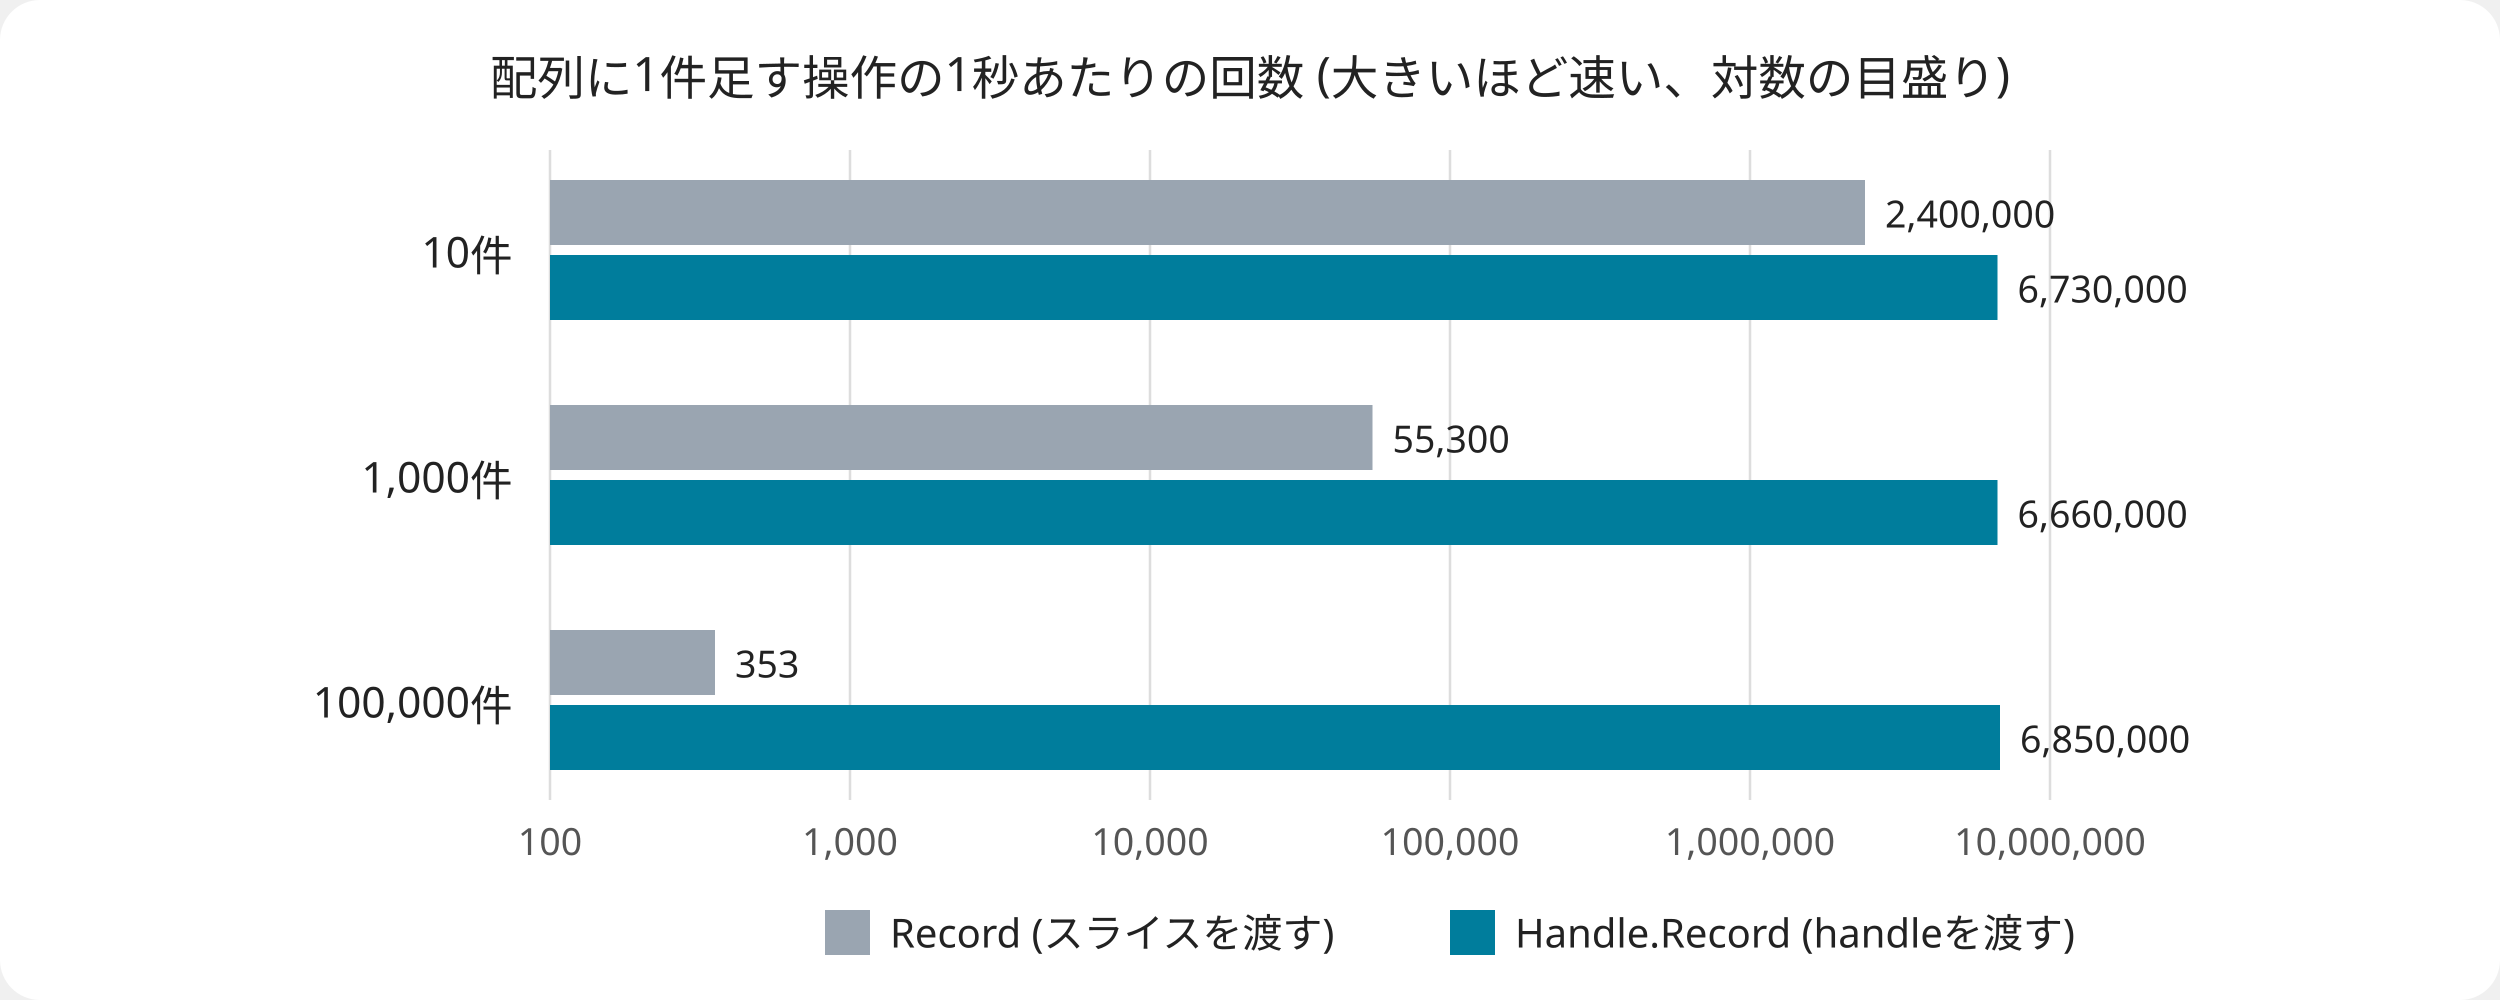
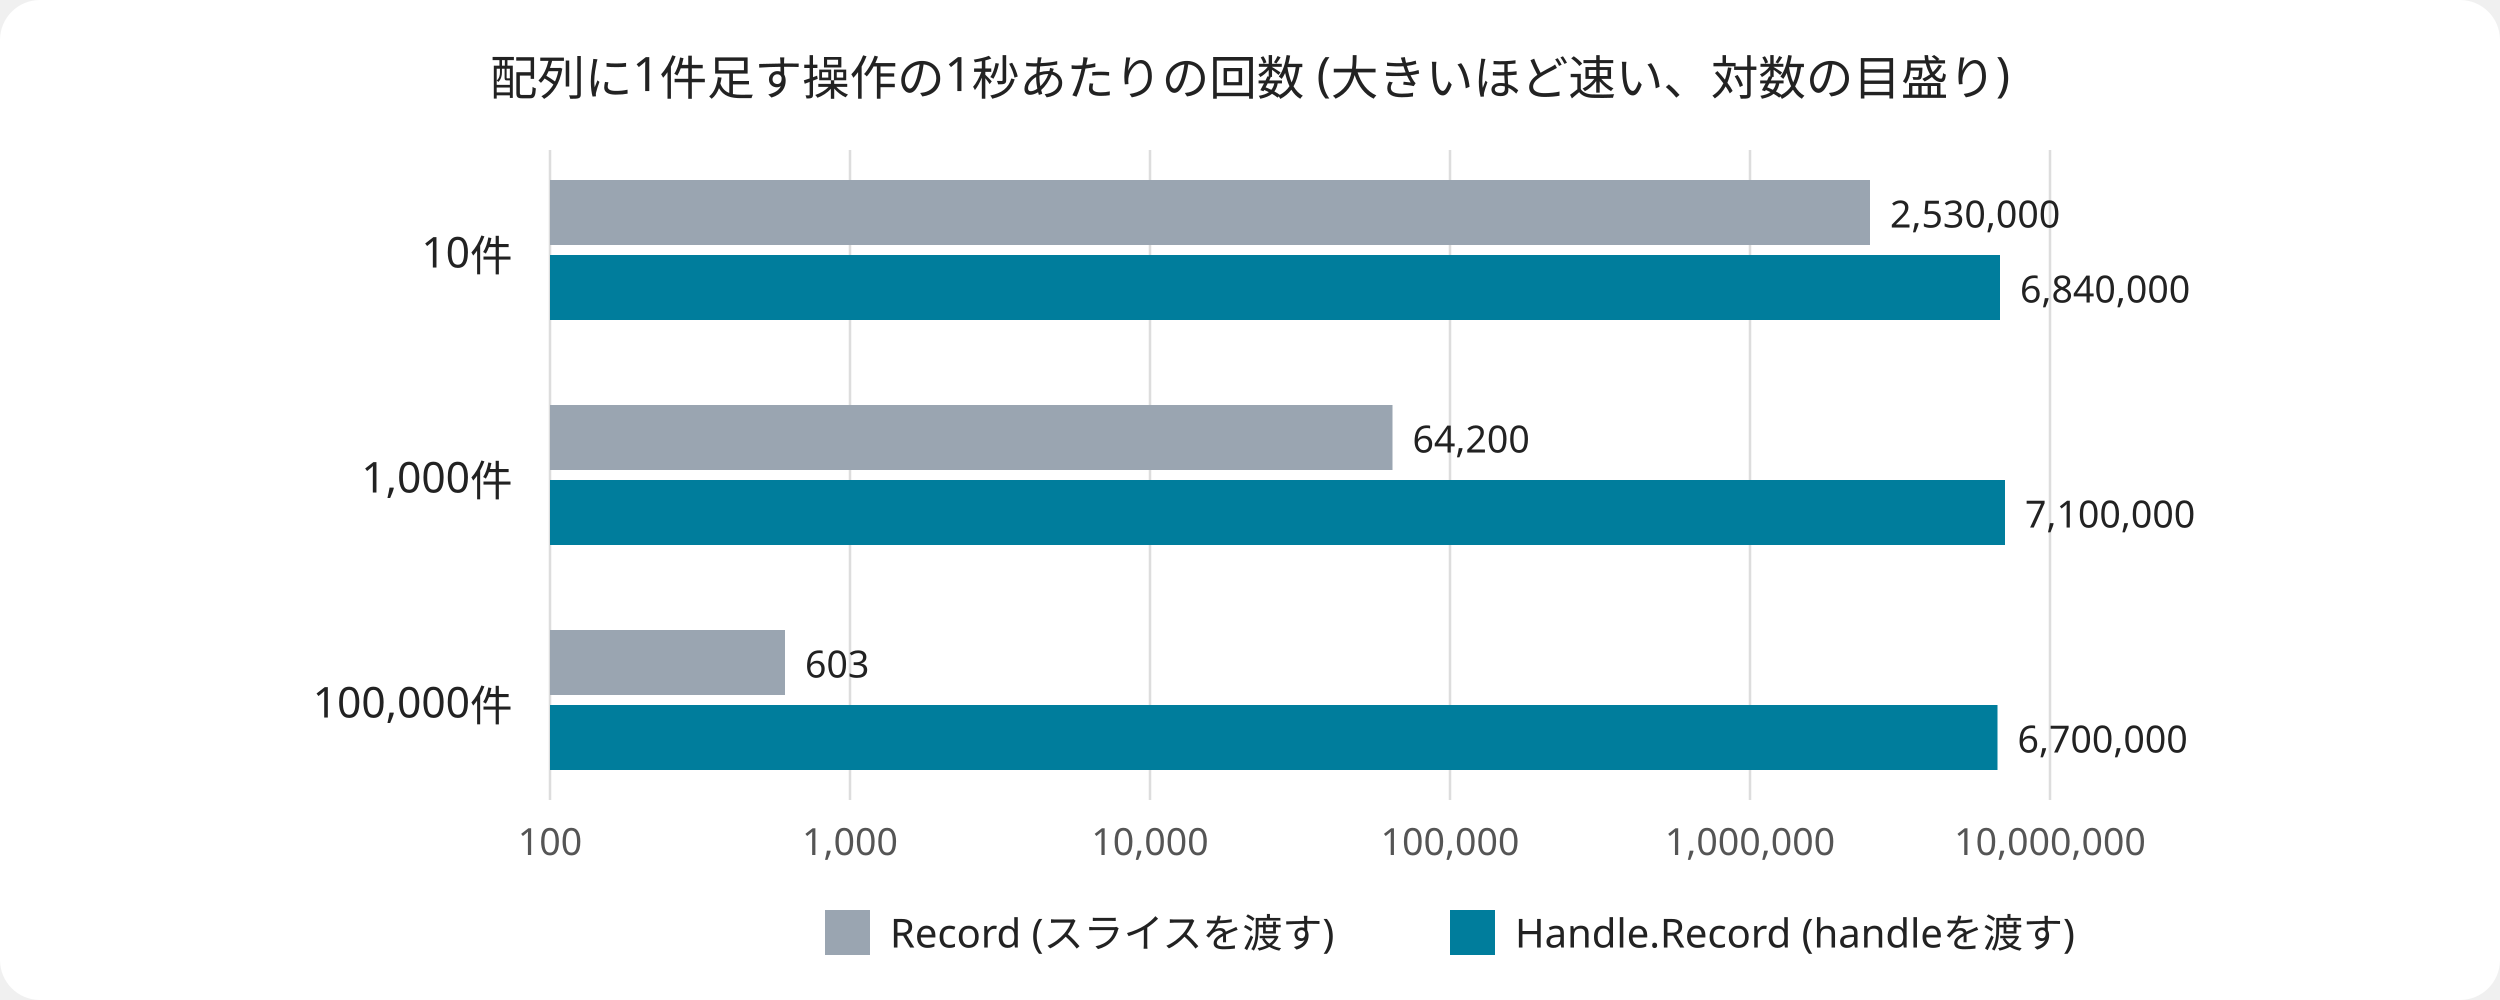
<svg xmlns="http://www.w3.org/2000/svg" width="1000" height="400" viewBox="0 0 1000 400" font-family="sans-serif">
  <rect x="0" y="0" width="1000" height="400" rx="16" fill="#fff" />
  <text x="500" y="38" font-size="19" text-anchor="middle" fill="#222">配列に1件足す操作の1秒あたりの回数 (大きいほど速い、対数の目盛り)</text>
  <g stroke="#ddd" stroke-width="1">
    <line x1="220" y1="60" x2="220" y2="320" />
    <line x1="340" y1="60" x2="340" y2="320" />
    <line x1="460" y1="60" x2="460" y2="320" />
    <line x1="580" y1="60" x2="580" y2="320" />
    <line x1="700" y1="60" x2="700" y2="320" />
    <line x1="820" y1="60" x2="820" y2="320" />
  </g>
  <g font-size="15" text-anchor="middle" fill="#555">
    <text x="220" y="342">100</text>
    <text x="340" y="342">1,000</text>
    <text x="460" y="342">10,000</text>
    <text x="580" y="342">100,000</text>
    <text x="700" y="342">1,000,000</text>
    <text x="820" y="342">10,000,000</text>
  </g>
  <g font-size="17" text-anchor="end" fill="#222">
    <text x="205" y="107">10件</text>
    <text x="205" y="197">1,000件</text>
    <text x="205" y="287">100,000件</text>
  </g>
  <g fill="#9aa5b1">
-     <rect x="220" y="72" width="526" height="26" />
-     <rect x="220" y="162" width="329" height="26" />
-     <rect x="220" y="252" width="66" height="26" />
+     <rect x="220" y="72" width="528" height="26" />
+     <rect x="220" y="162" width="337" height="26" />
+     <rect x="220" y="252" width="94" height="26" />
  </g>
  <g fill="#007d9c">
-     <rect x="220" y="102" width="579" height="26" />
-     <rect x="220" y="192" width="579" height="26" />
-     <rect x="220" y="282" width="580" height="26" />
+     <rect x="220" y="102" width="580" height="26" />
+     <rect x="220" y="192" width="582" height="26" />
+     <rect x="220" y="282" width="579" height="26" />
  </g>
  <g font-size="15" fill="#222">
-     <text x="754" y="91">2,400,000</text>
-     <text x="557" y="181">55,300</text>
-     <text x="294" y="271">353</text>
-     <text x="807" y="121">6,730,000</text>
-     <text x="807" y="211">6,660,000</text>
-     <text x="808" y="301">6,850,000</text>
+     <text x="756" y="91">2,530,000</text>
+     <text x="565" y="181">64,200</text>
+     <text x="322" y="271">603</text>
+     <text x="808" y="121">6,840,000</text>
+     <text x="810" y="211">7,100,000</text>
+     <text x="807" y="301">6,700,000</text>
  </g>
  <rect x="330" y="364" width="18" height="18" fill="#9aa5b1" />
  <text x="356" y="379" font-size="16" fill="#222">Record (スライスを渡す)</text>
  <rect x="580" y="364" width="18" height="18" fill="#007d9c" />
  <text x="606" y="379" font-size="16" fill="#222">Handle.Record (handleを渡す)</text>
</svg>
